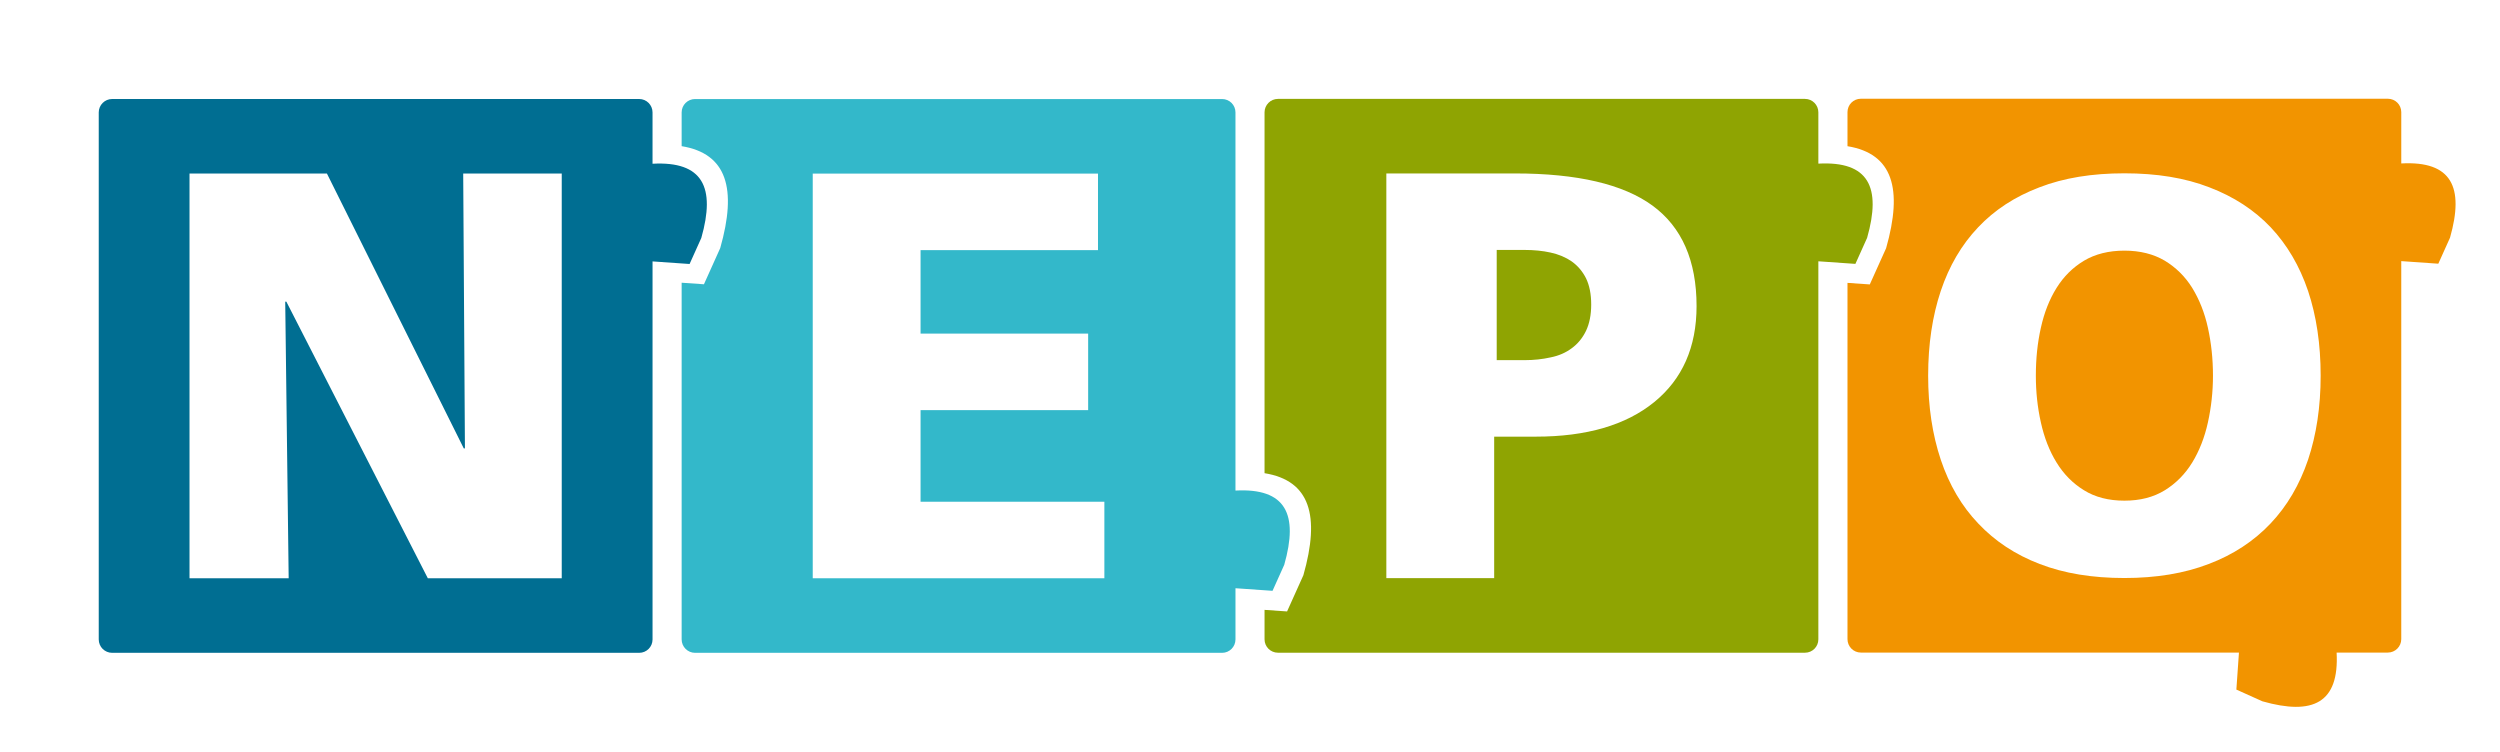
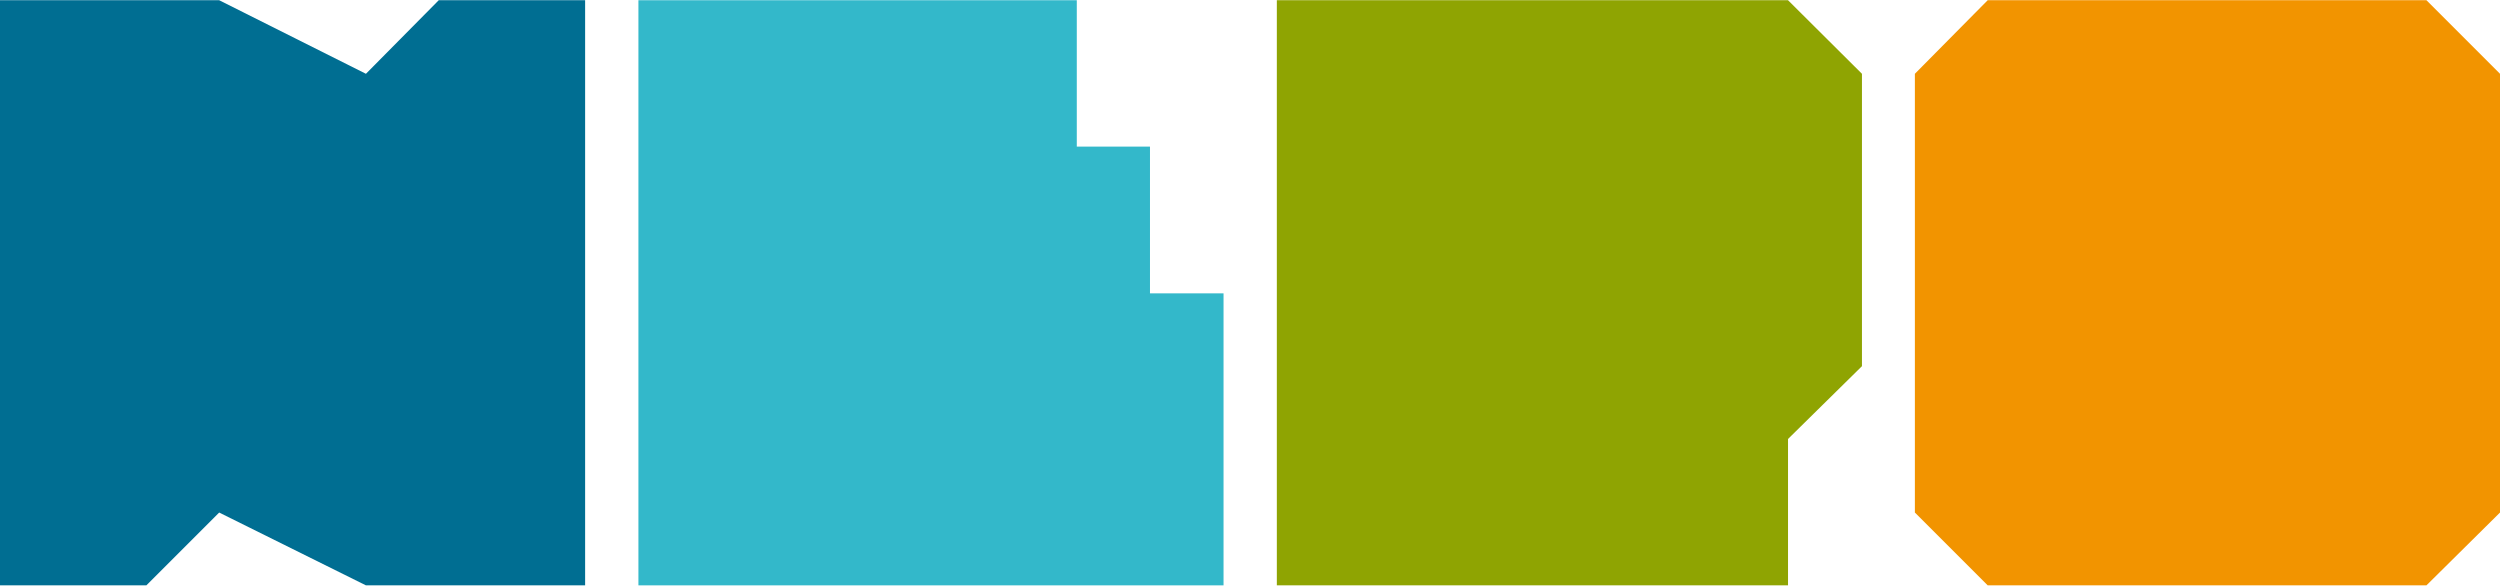
- <svg xmlns="http://www.w3.org/2000/svg" version="1.1" id="Ebene_1" x="0px" y="0px" width="243.521px" height="73.198px" viewBox="0 0 243.521 73.198" style="enable-background:new 0 0 243.521 73.198;" xml:space="preserve">
+ <svg xmlns="http://www.w3.org/2000/svg" version="1.1" id="Ebene_1" x="0px" y="0px" width="666px" height="156px" viewBox="0 0 666.1 155.9" style="enable-background:new 0 0 666.1 155.9;" xml:space="preserve">
  <style type="text/css">
- 
- 	.st0{fill:#8FA402;}
- 	.st1{fill:#F29400;}
- 	.st2{fill:none;}
- 	.st3{fill:#33B8CA;}
- 	.st4{fill:#006E92;}
- 
+ 	.st0{fill:#F29400;}
+ 	.st1{fill:#33B8CA;}
+ 	.st2{fill:#006E92;}
+ 	.st3{fill:#8FA402;}
</style>
-   <g>
-     <path class="st4" d="M63.562,15.949v-5c0-0.717-0.58-1.306-1.303-1.306H10.927c-0.723,0-1.309,0.589-1.309,1.306v51.339   c0,0.721,0.586,1.303,1.309,1.303h51.333c0.723,0,1.303-0.582,1.303-1.303V25.463l3.609,0.252l1.141-2.535   C69.716,18.246,68.47,15.682,63.562,15.949z M54.718,56.327H41.673L27.894,29.386h-0.111l0.336,26.941H18.46V16.904h13.385   l13.33,26.772h0.113l-0.168-26.772h9.598V56.327z" />
-     <path class="st3" d="M120.345,47.785V10.949c0-0.723-0.582-1.302-1.303-1.302H67.705c-0.717,0-1.307,0.58-1.307,1.302v3.289   c4.42,0.723,5.402,4.152,3.758,9.928l-1.586,3.525l-2.172-0.152v34.743c0,0.723,0.59,1.309,1.307,1.309h51.338   c0.721,0,1.303-0.586,1.303-1.309v-4.983l3.609,0.252l1.141-2.535C126.5,50.083,125.253,47.519,120.345,47.785z M107.576,56.33   H79.167V16.908h27.787v7.455H89.671v8.135h16.324v7.453H89.671v8.924h17.904V56.33z" />
-     <g>
-       <path class="st0" d="M175.82,63.58c0.723,0,1.303-0.582,1.303-1.303V25.452l3.608,0.252l1.141-2.535    c1.404-4.933,0.158-7.497-4.749-7.23v-4.999c0-0.717-0.58-1.307-1.303-1.307h-51.334c-0.723,0-1.309,0.59-1.309,1.307v35.153    c4.441,0.715,5.43,4.148,3.783,9.939l-1.588,3.527l-2.195-0.152v2.87c0,0.721,0.586,1.303,1.309,1.303H175.82z M161.136,39.166    c-2.75,2.242-6.596,3.367-11.527,3.367h-4.064v13.784h-10.504V16.895h12.539c6.057,0,10.521,1.043,13.381,3.127    c2.863,2.096,4.299,5.357,4.299,9.801C165.259,33.813,163.878,36.934,161.136,39.166z" />
-       <path class="st0" d="M153.103,25.469c-0.582-0.404-1.27-0.693-2.059-0.867c-0.787-0.174-1.641-0.256-2.543-0.256h-2.709v10.736    h2.709c0.902,0,1.756-0.092,2.543-0.27c0.789-0.156,1.477-0.457,2.059-0.893c0.592-0.432,1.049-0.994,1.389-1.693    c0.332-0.699,0.504-1.555,0.504-2.561c0-1.029-0.172-1.873-0.504-2.557C154.152,26.434,153.695,25.893,153.103,25.469z" />
-     </g>
-     <path class="st1" d="M213.542,28.046c-0.693-1.115-1.586-1.992-2.674-2.652c-1.098-0.648-2.408-0.98-3.934-0.98   c-1.523,0-2.844,0.332-3.932,0.98c-1.098,0.66-1.98,1.537-2.676,2.652s-1.201,2.402-1.527,3.877   c-0.334,1.479-0.49,3.029-0.49,4.672c0,1.559,0.156,3.076,0.49,4.557c0.326,1.471,0.832,2.78,1.527,3.901   c0.695,1.132,1.578,2.03,2.676,2.704c1.088,0.678,2.408,1.012,3.932,1.012c1.525,0,2.836-0.334,3.934-1.012   c1.088-0.674,1.98-1.572,2.674-2.704c0.684-1.121,1.203-2.431,1.526-3.901c0.326-1.48,0.494-2.998,0.494-4.557   c0-1.643-0.168-3.193-0.494-4.672C214.745,30.448,214.225,29.161,213.542,28.046z" />
-     <path class="st1" d="M233.904,15.921v-5c0-0.721-0.586-1.303-1.309-1.303h-51.331c-0.723,0-1.303,0.582-1.303,1.303v3.32   c4.423,0.723,5.406,4.155,3.762,9.937l-1.589,3.527l-2.173-0.15v34.704c0,0.717,0.58,1.307,1.303,1.307h36.829l-0.252,3.605   l2.535,1.142c4.933,1.403,7.496,0.158,7.23-4.747h4.988c0.723,0,1.309-0.59,1.309-1.307V25.435l3.609,0.252l1.141-2.535   C240.058,18.218,238.812,15.653,233.904,15.921z M215.148,54.937c-2.376,0.916-5.124,1.367-8.214,1.367   c-3.133,0-5.879-0.451-8.25-1.367c-2.361-0.902-4.363-2.223-5.977-3.936c-1.621-1.689-2.842-3.781-3.66-6.22   c-0.814-2.442-1.229-5.169-1.229-8.187c0-3.063,0.414-5.811,1.229-8.252c0.818-2.441,2.027-4.502,3.637-6.197   c1.594-1.691,3.584-2.992,5.977-3.9c2.385-0.922,5.141-1.363,8.273-1.363c3.137,0,5.891,0.441,8.269,1.363   c2.385,0.908,4.379,2.209,5.986,3.9c1.594,1.695,2.811,3.756,3.637,6.197c0.813,2.441,1.225,5.189,1.225,8.252   c0,3.018-0.412,5.744-1.225,8.187c-0.826,2.438-2.053,4.53-3.664,6.22C219.537,52.714,217.537,54.034,215.148,54.937z" />
-   </g>
-   <rect class="st2" width="243.521" height="73.198" />
-   <g>
- </g>
-   <g>
- </g>
-   <g>
- </g>
-   <g>
- </g>
-   <g>
- </g>
-   <g>
- </g>
+   <polygon class="st0" points="529.6,0 510.2,19.6 510.2,136.5 529.6,155.9 646.5,155.9 666.1,136.5 666.1,19.6 646.5,0 " />
+   <polygon class="st1" points="170.1,155.9 326,155.9 326,78.1 306.4,78.1 306.4,39 286.9,39 286.9,0 170.1,0 " />
+   <polygon class="st2" points="116.9,0 97.5,19.6 58.4,0 0,0 0,155.9 39,155.9 58.4,136.5 97.5,155.9 155.9,155.9 155.9,0 " />
+   <polygon class="st3" points="340.2,0 340.2,155.9 476.4,155.9 476.4,116.9 496.1,97.5 496.1,19.6 476.4,0 " />
</svg>
